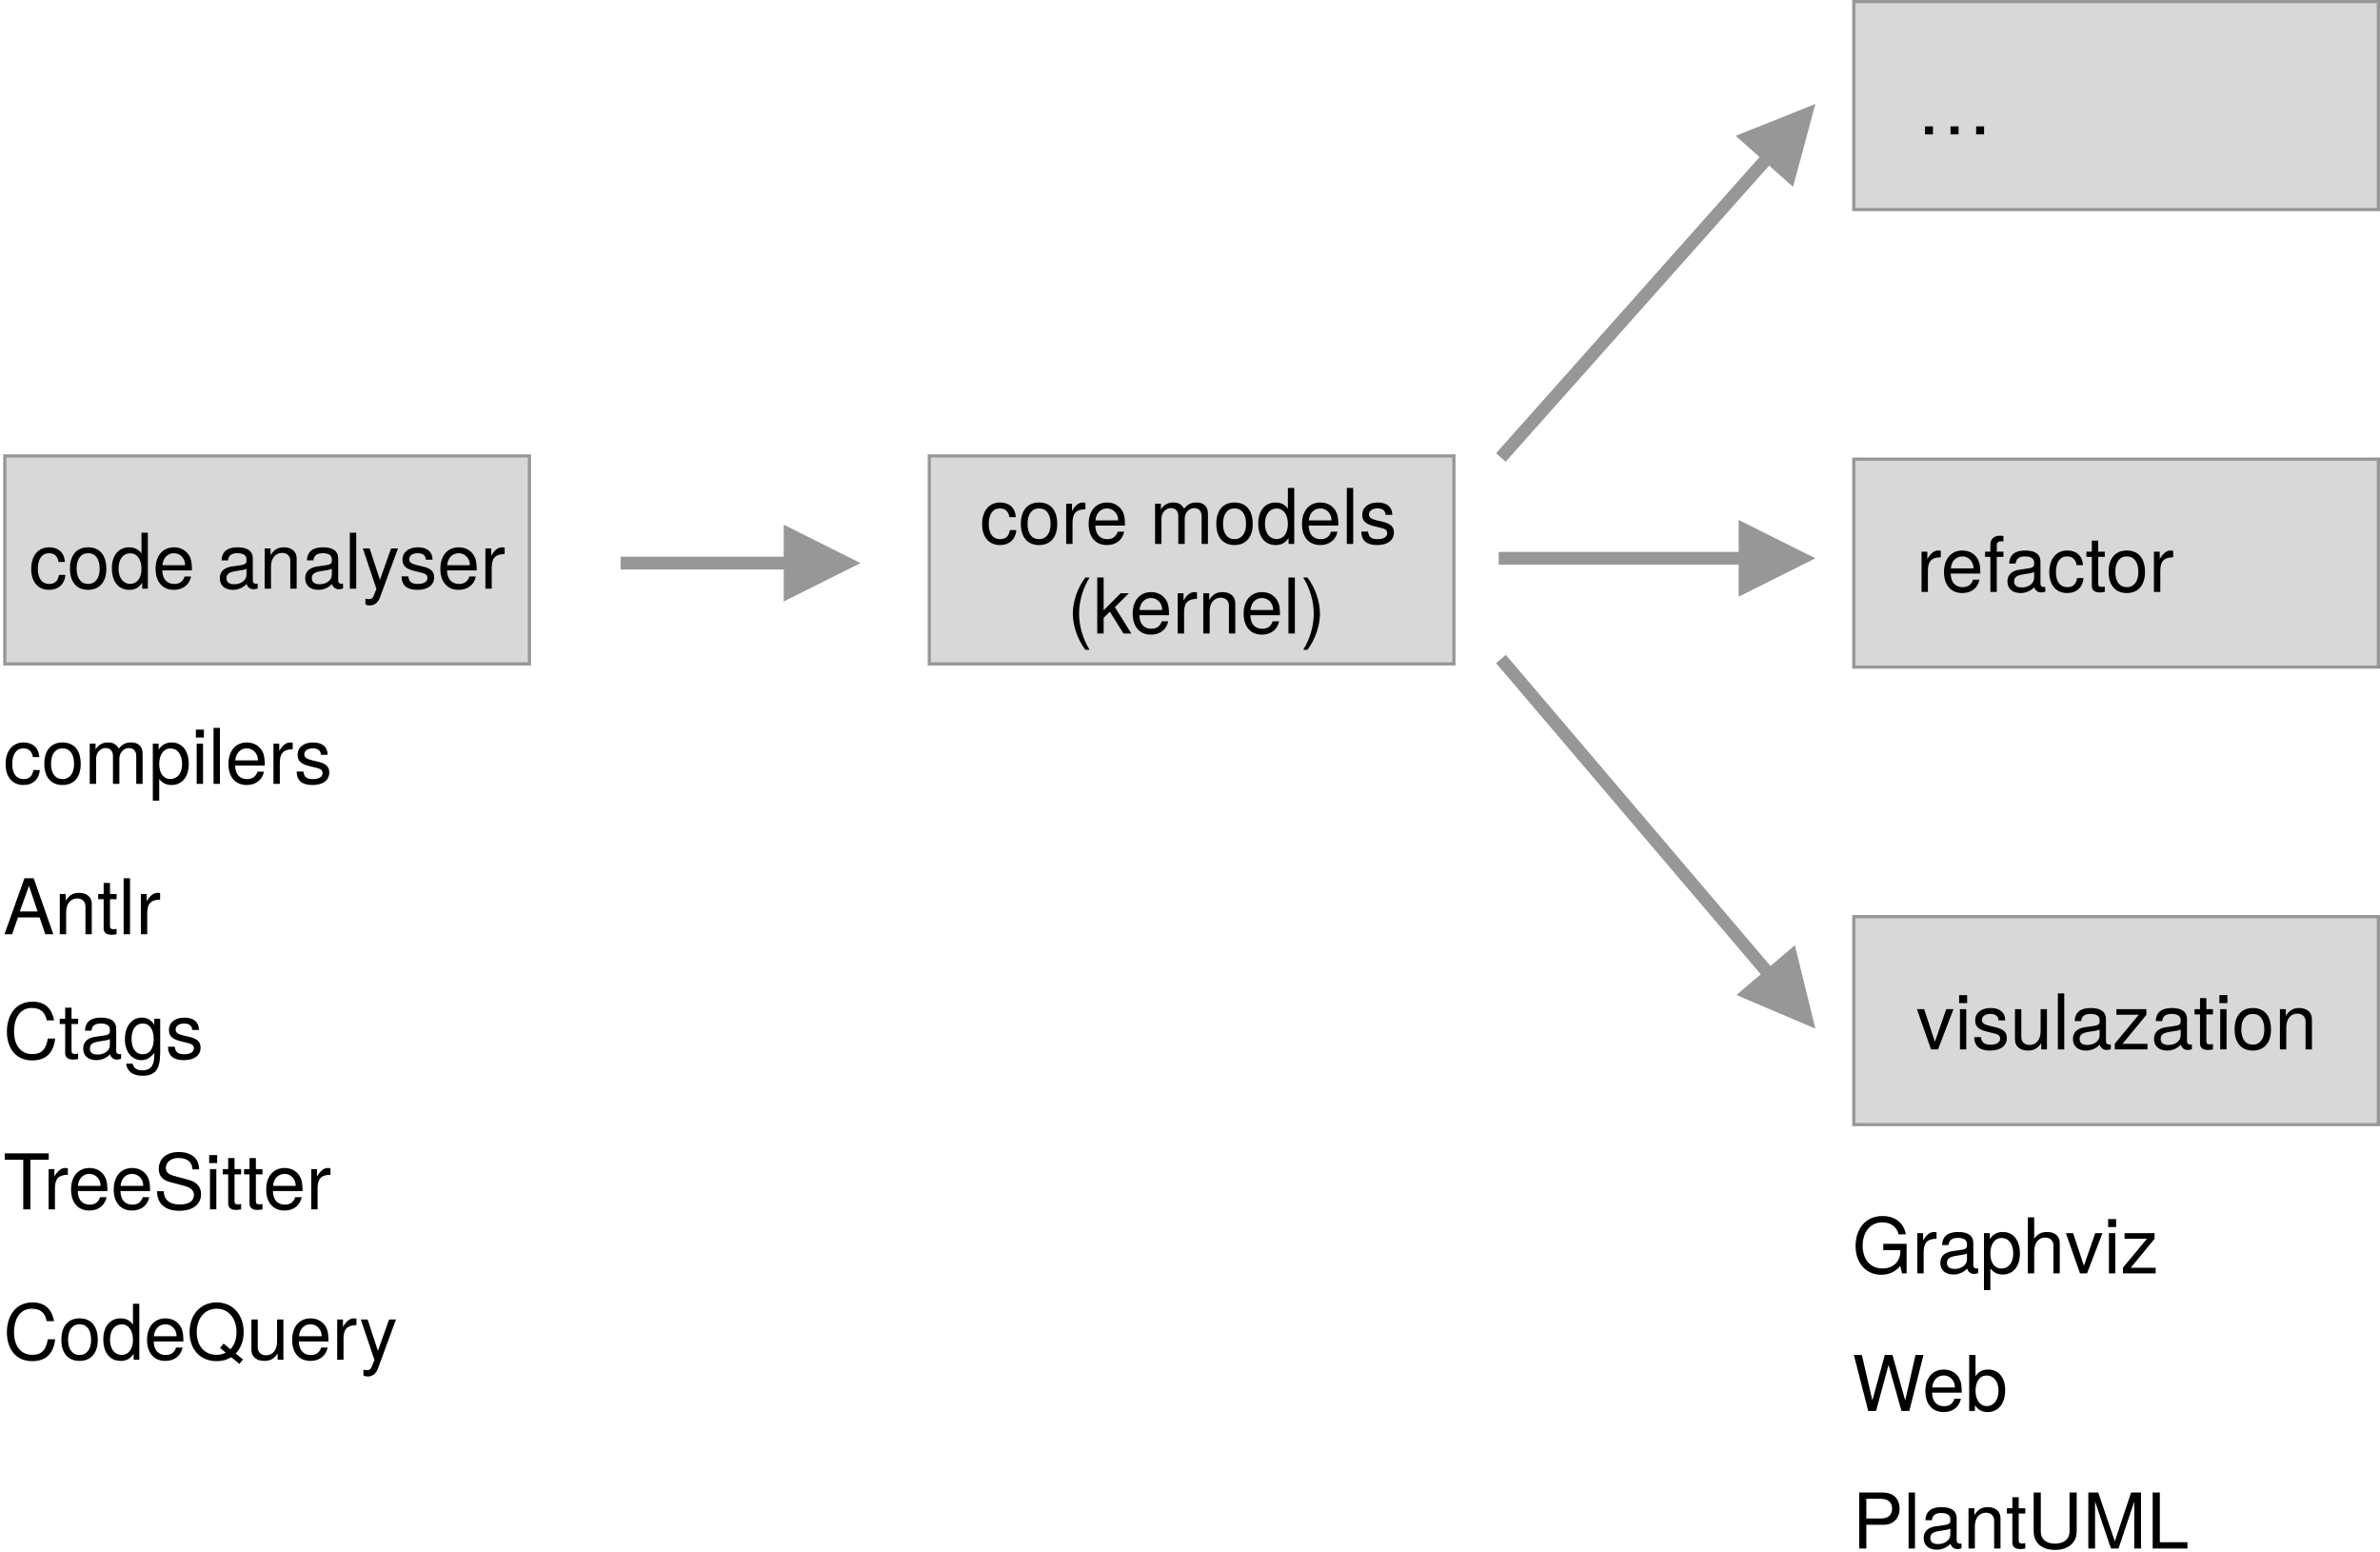
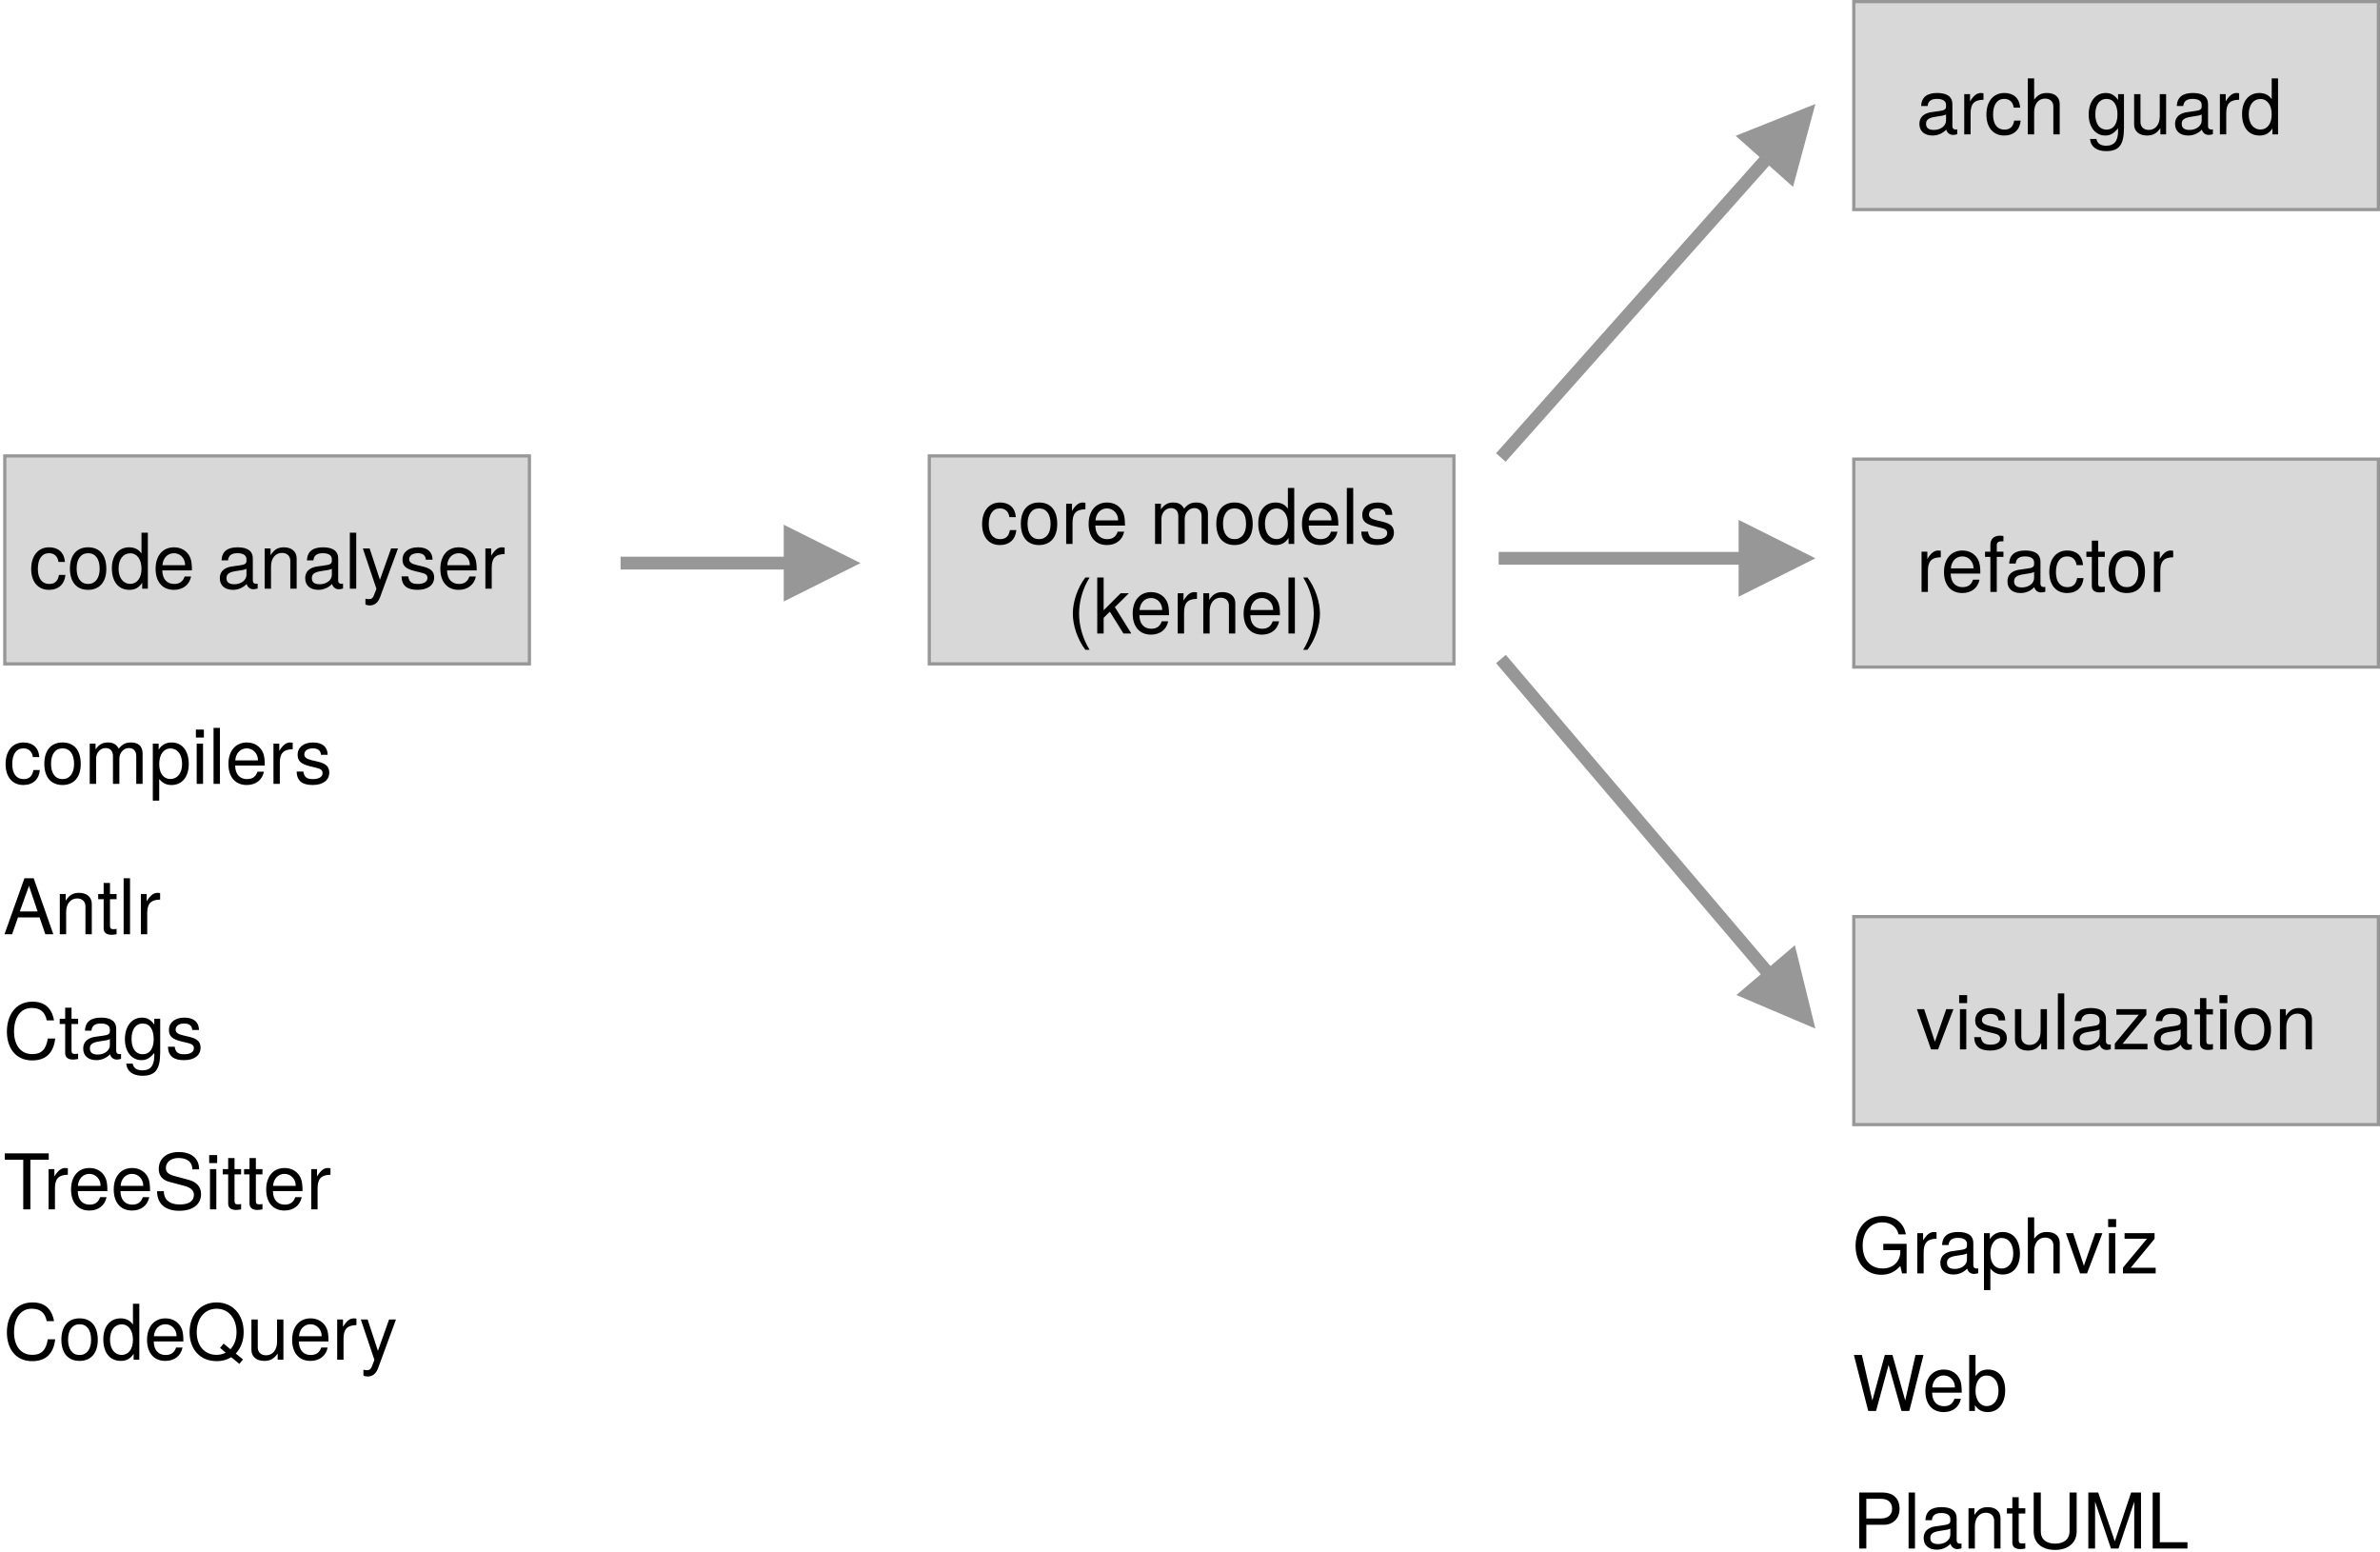
<svg xmlns="http://www.w3.org/2000/svg" width="744px" height="485px" viewBox="0 0 744 485" version="1.1">
  <g id="Page-1" stroke="none" stroke-width="1" fill="none" fill-rule="evenodd">
    <g id="Group-2" transform="translate(1, 0)">
      <g id="Group-8" transform="translate(289, 142)">
        <rect id="Rectangle" stroke="#979797" fill="#D8D8D8" x="0.5" y="0.5" width="164" height="65" />
        <text id="core-models-(kernel)" font-family="HelveticaNeue, Helvetica Neue" font-size="24" font-weight="normal" fill="#000000">
          <tspan x="16.26" y="28">core models</tspan>
          <tspan x="43.62" y="56">(kernel)</tspan>
        </text>
      </g>
      <g id="Group-8" transform="translate(0, 142)">
        <rect id="Rectangle" stroke="#979797" fill="#D8D8D8" x="0.5" y="0.5" width="164" height="65" />
        <text id="code-analyser" font-family="HelveticaNeue, Helvetica Neue" font-size="24" font-weight="normal" fill="#000000">
          <tspan x="8" y="42">code analyser</tspan>
        </text>
      </g>
      <g id="Group-7" transform="translate(578, 286)">
        <rect id="Rectangle" stroke="#979797" fill="#D8D8D8" x="0.5" y="0.5" width="164" height="65" />
        <text id="visulazation" font-family="HelveticaNeue, Helvetica Neue" font-size="24" font-weight="normal" fill="#000000">
          <tspan x="20" y="42">visulazation</tspan>
        </text>
      </g>
      <g id="Group-6" transform="translate(578, 143)">
        <rect id="Rectangle" stroke="#979797" fill="#D8D8D8" x="0.5" y="0.5" width="164" height="65" />
        <text id="refactor" font-family="HelveticaNeue, Helvetica Neue" font-size="24" font-weight="normal" fill="#000000">
          <tspan x="20" y="42">refactor</tspan>
        </text>
      </g>
      <g id="Group-6" transform="translate(578, 0)">
        <rect id="Rectangle" stroke="#979797" fill="#D8D8D8" x="0.5" y="0.5" width="164" height="65" />
        <text id="…" font-family="HelveticaNeue, Helvetica Neue" font-size="24" font-weight="normal" fill="#000000">
-           <tspan x="20" y="42">…</tspan>
+           <tspan x="20" y="42">arch guard</tspan>
        </text>
      </g>
      <text id="Graphviz" font-family="HelveticaNeue, Helvetica Neue" font-size="24" font-weight="normal" fill="#000000">
        <tspan x="578" y="398">Graphviz</tspan>
      </text>
      <text id="Web" font-family="HelveticaNeue, Helvetica Neue" font-size="24" font-weight="normal" fill="#000000">
        <tspan x="578" y="441">Web</tspan>
      </text>
      <text id="PlantUML" font-family="HelveticaNeue, Helvetica Neue" font-size="24" font-weight="normal" fill="#000000">
        <tspan x="578" y="484">PlantUML</tspan>
      </text>
      <text id="compilers" font-family="HelveticaNeue, Helvetica Neue" font-size="24" font-weight="normal" fill="#000000">
        <tspan x="0" y="245">compilers</tspan>
      </text>
      <text id="Antlr" font-family="HelveticaNeue, Helvetica Neue" font-size="24" font-weight="normal" fill="#000000">
        <tspan x="0" y="292">Antlr</tspan>
      </text>
      <text id="Ctags" font-family="HelveticaNeue, Helvetica Neue" font-size="24" font-weight="normal" fill="#000000">
        <tspan x="0" y="331">Ctags</tspan>
      </text>
      <text id="TreeSitter" font-family="HelveticaNeue, Helvetica Neue" font-size="24" font-weight="normal" fill="#000000">
        <tspan x="0" y="378">TreeSitter</tspan>
      </text>
      <text id="CodeQuery" font-family="HelveticaNeue, Helvetica Neue" font-size="24" font-weight="normal" fill="#000000">
        <tspan x="0" y="425">CodeQuery</tspan>
      </text>
      <path id="Line" d="M244,164 L268,176 L244,188 L244,178 L193,178 L193,174 L244,174 L244,164 Z" fill="#979797" fill-rule="nonzero" />
      <g id="Group" transform="translate(469, 32)" fill="#979797" fill-rule="nonzero">
        <path id="Line" d="M0.727,172.681 L2.023,174.204 L83.47,269.924 L91.086,263.445 L97.5,289.5 L72.808,278.998 L80.423,272.517 L-1.023,176.796 L-2.319,175.273 L0.727,172.681 Z" />
        <path id="Line" d="M97.5,0.5 L90.509,26.406 L83.038,19.758 L1.994,110.83 L0.664,112.324 L-2.324,109.664 L-0.994,108.17 L80.05,17.099 L72.581,10.451 L97.5,0.5 Z" />
        <path id="Line" d="M73.5,130.5 L97.5,142.5 L73.5,154.5 L73.5,144.5 L-1.5,144.5 L-1.5,140.5 L73.5,140.5 L73.5,130.5 Z" />
      </g>
    </g>
  </g>
</svg>
